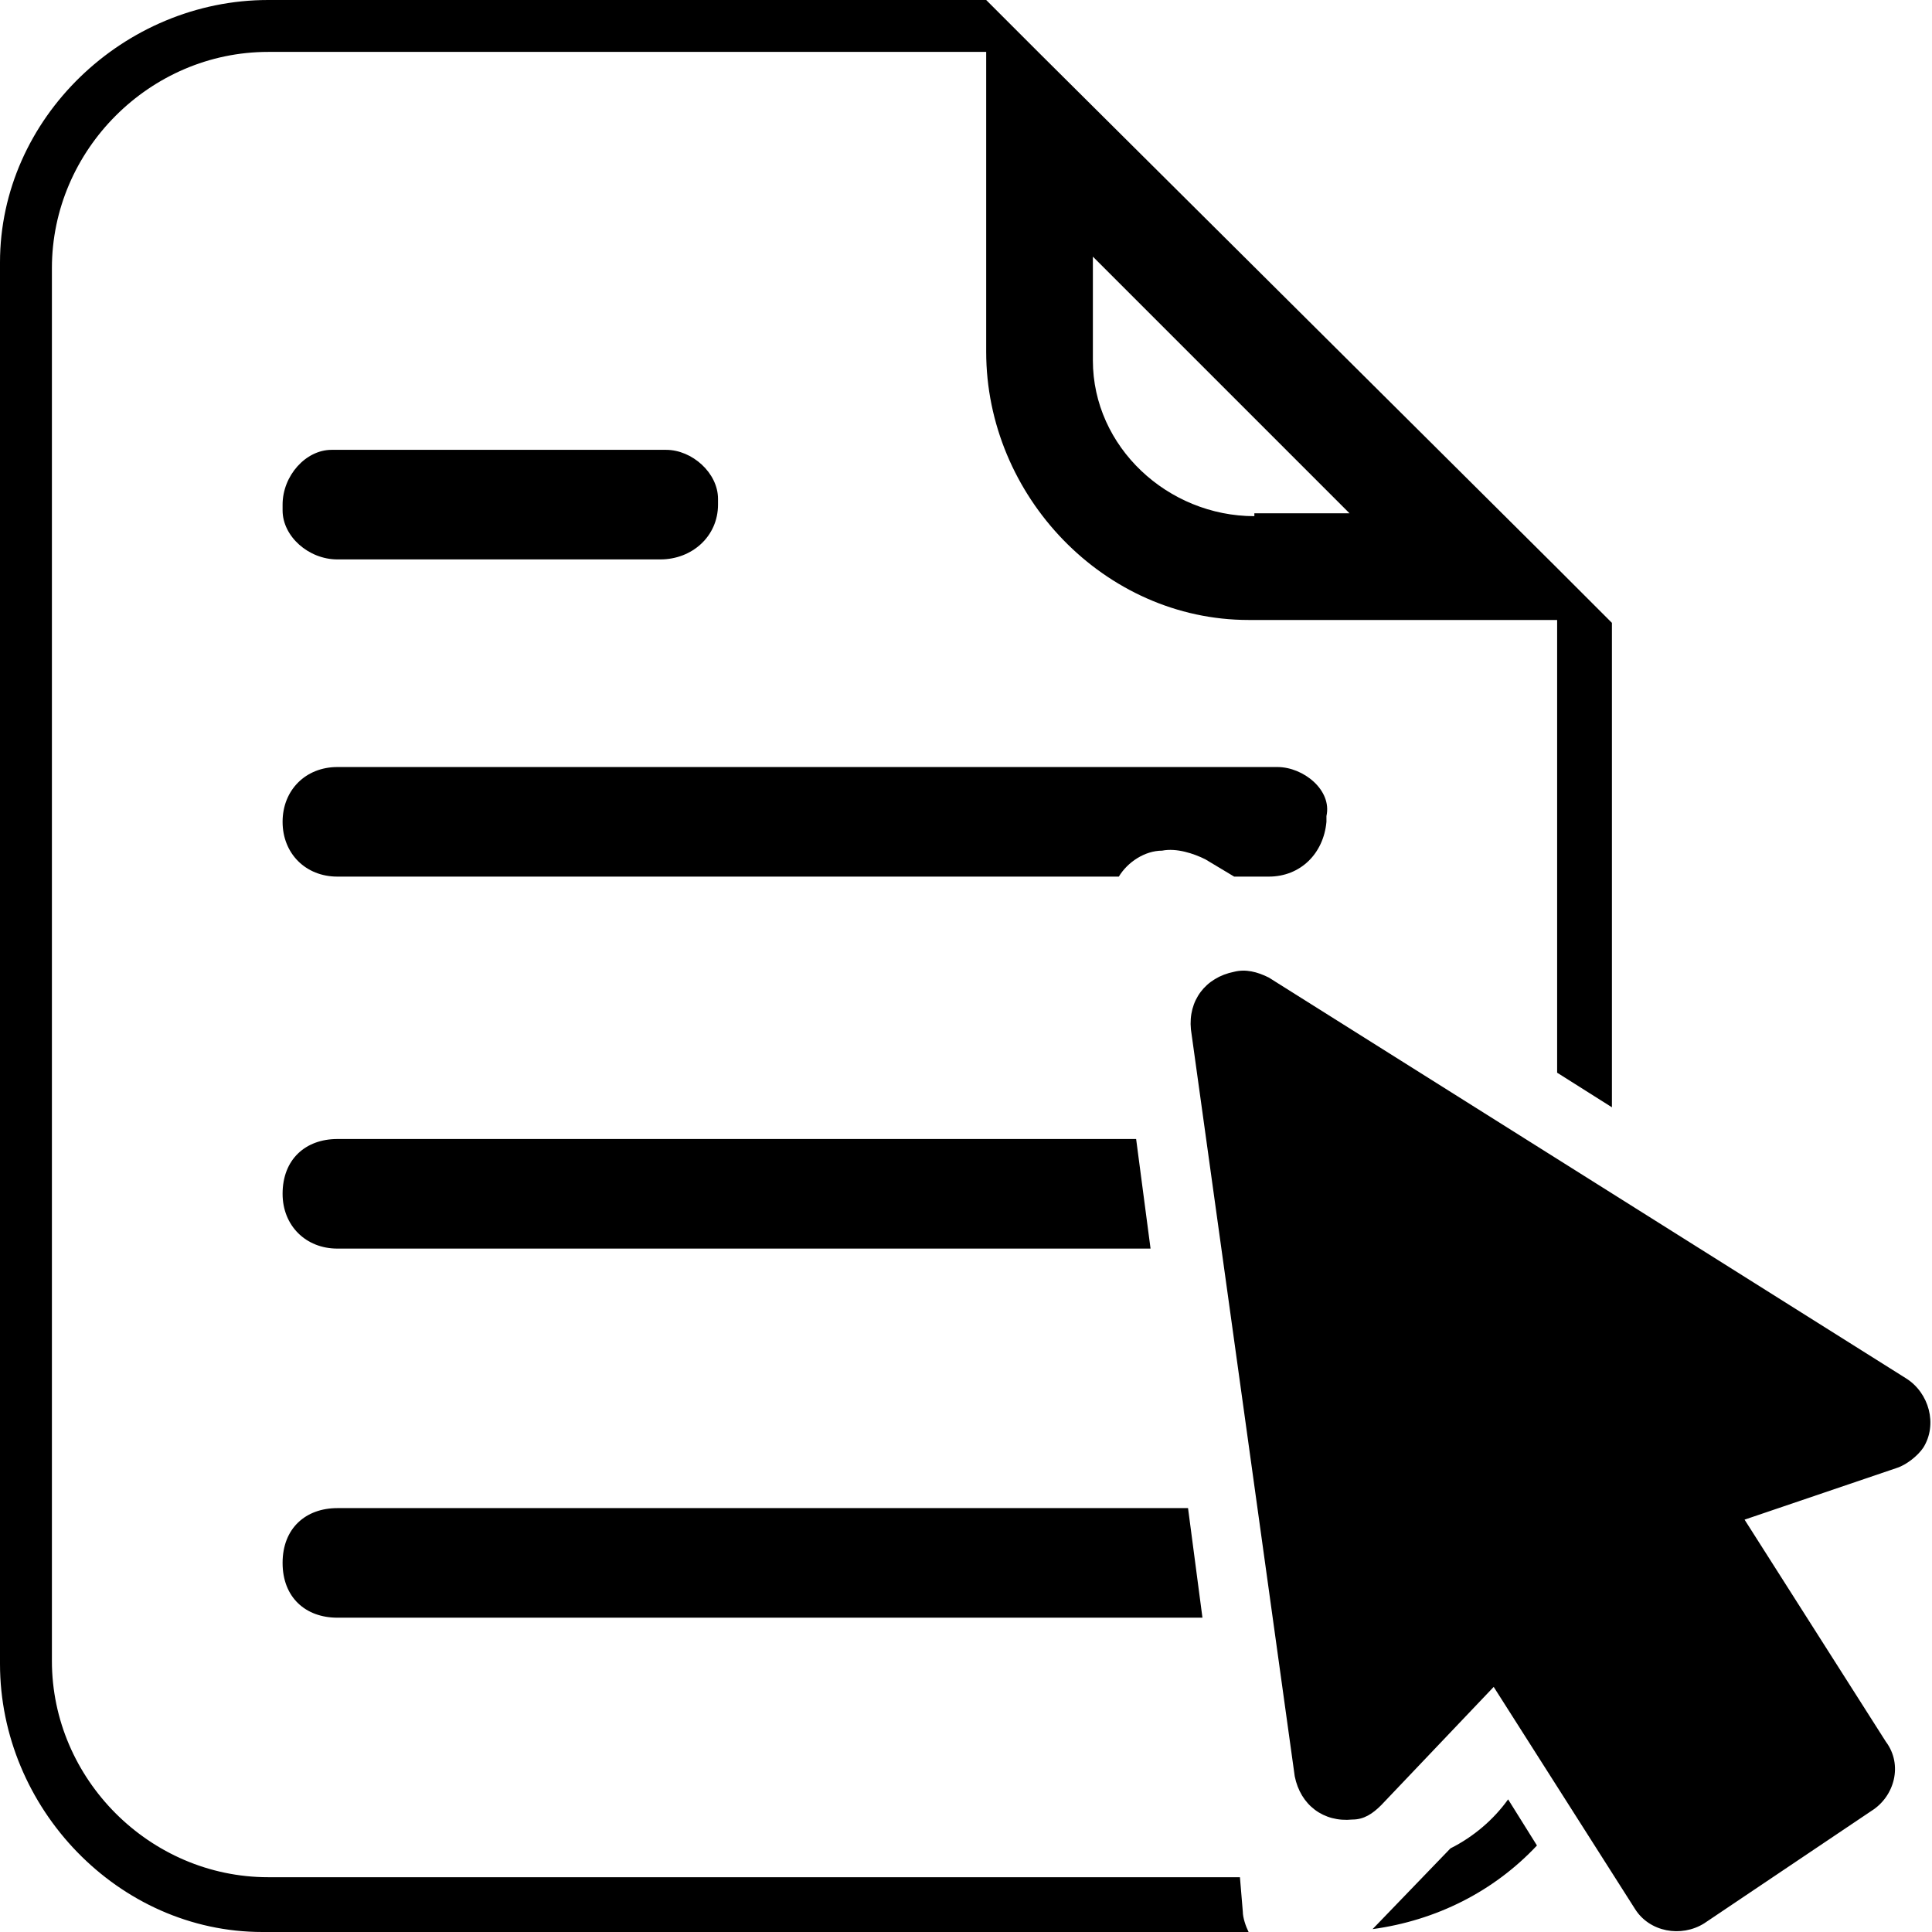
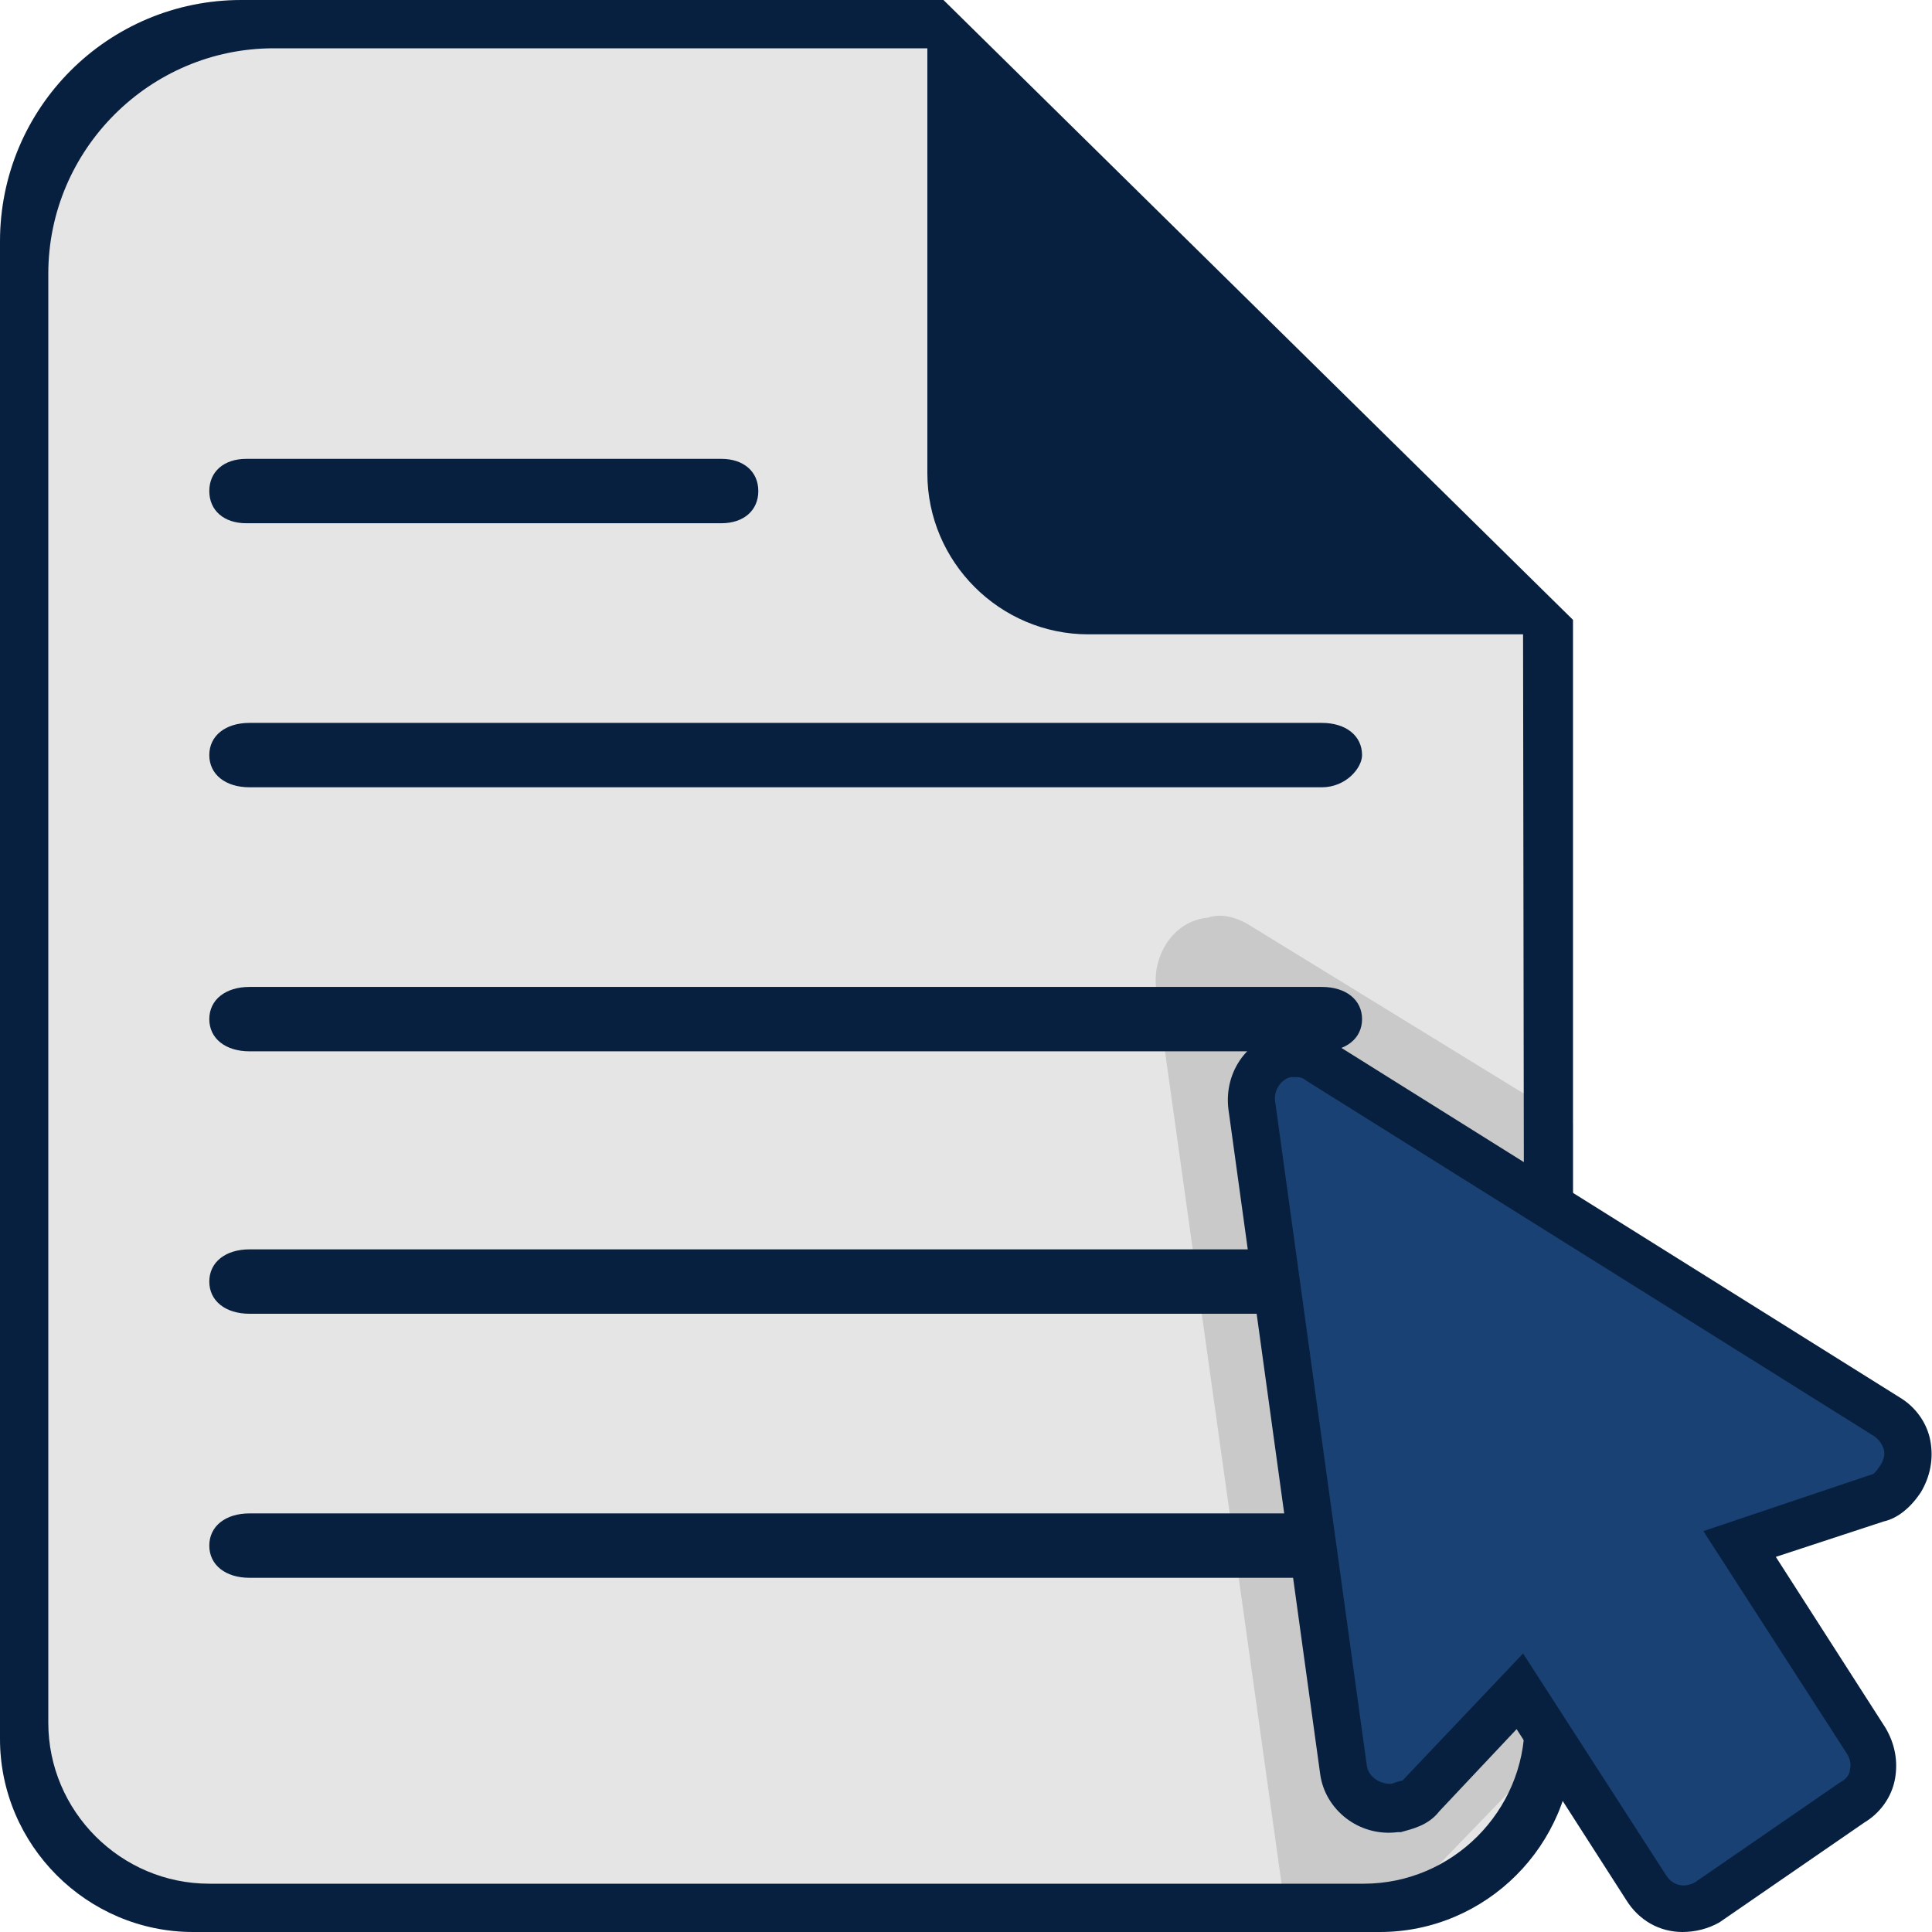
- <svg xmlns="http://www.w3.org/2000/svg" version="1.1" id="file-icon" x="0px" y="0px" viewBox="0 0 67 67" style="enable-background:new 0 0 67 67;" xml:space="preserve">
+ <svg xmlns="http://www.w3.org/2000/svg" version="1.1" id="file-icon" x="0px" y="0px" viewBox="0 0 120 120" style="enable-background:new 0 0 120 120;" xml:space="preserve">
  <g>
-     <path d="M44.3,26.6H11.7c-1.1,0-1.9,0.8-1.9,1.9c0,1.1,0.8,1.9,1.9,1.9h27.1c0.3-0.5,0.9-0.9,1.5-0.9c0.5-0.1,1.1,0.1,1.5,0.3l0,0   l1,0.6h1.2c1.1,0,1.9-0.8,2-1.9v-0.2C46.2,27.4,45.2,26.6,44.3,26.6z M39.4,39.5H11.7c-1.1,0-1.9,0.7-1.9,1.9   c0,1.1,0.8,1.9,1.9,1.9h28.2L39.4,39.5z M41.2,52.3H11.7c-1.1,0-1.9,0.7-1.9,1.9s0.8,1.9,1.9,1.9h30L41.2,52.3z M23.1,15.6H11.5   c-0.9,0-1.7,0.9-1.7,1.9v0.2c0,0.9,0.9,1.7,1.9,1.7h11.2c1.1,0,2-0.8,2-1.9v-0.2C24.9,16.4,24,15.6,23.1,15.6z M41.2,52.3H11.7   c-1.1,0-1.9,0.7-1.9,1.9s0.8,1.9,1.9,1.9h30L41.2,52.3z M39.4,39.5H11.7c-1.1,0-1.9,0.7-1.9,1.9c0,1.1,0.8,1.9,1.9,1.9h28.2   L39.4,39.5z M44.3,26.6H11.7c-1.1,0-1.9,0.8-1.9,1.9c0,1.1,0.8,1.9,1.9,1.9h27.1c0.3-0.5,0.9-0.9,1.5-0.9c0.5-0.1,1.1,0.1,1.5,0.3   l0,0l1,0.6h1.2c1.1,0,1.9-0.8,2-1.9v-0.2C46.2,27.4,45.2,26.6,44.3,26.6z M23.1,15.6H11.5c-0.9,0-1.7,0.9-1.7,1.9v0.2   c0,0.9,0.9,1.7,1.9,1.7h11.2c1.1,0,2-0.8,2-1.9v-0.2C24.9,16.4,24,15.6,23.1,15.6z M23.1,15.6H11.5c-0.9,0-1.7,0.9-1.7,1.9v0.2   c0,0.9,0.9,1.7,1.9,1.7h11.2c1.1,0,2-0.8,2-1.9v-0.2C24.9,16.4,24,15.6,23.1,15.6z M44.3,26.6H11.7c-1.1,0-1.9,0.8-1.9,1.9   c0,1.1,0.8,1.9,1.9,1.9h27.1c0.3-0.5,0.9-0.9,1.5-0.9c0.5-0.1,1.1,0.1,1.5,0.3l0,0l1,0.6h1.2c1.1,0,1.9-0.8,2-1.9v-0.2   C46.2,27.4,45.2,26.6,44.3,26.6z M39.4,39.5H11.7c-1.1,0-1.9,0.7-1.9,1.9c0,1.1,0.8,1.9,1.9,1.9h28.2L39.4,39.5z M41.2,52.3H11.7   c-1.1,0-1.9,0.7-1.9,1.9s0.8,1.9,1.9,1.9h30L41.2,52.3z M52.3,62.4c-0.5,0.7-1.2,1.3-2,1.7l-2.7,2.8c2.2-0.3,4.2-1.3,5.7-2.9   L52.3,62.4z M54,19.7L36.1,1.9L34.2,0H9.3C4.3,0,0,4.1,0,9.1v48.6c0,5,4.1,9.3,9.1,9.3h34.2c-0.1-0.2-0.2-0.5-0.2-0.7L43,65.1H9.3   c-4.1,0-7.5-3.4-7.5-7.5V9.3c0-4.1,3.4-7.5,7.5-7.5h24.9v10.4c0,5,4.1,9.3,9.1,9.3H54v15.7l1.9,1.2V21.6L54,19.7z M43.5,17.9   c-3,0-5.6-2.4-5.6-5.4V8.9l8.9,8.9H43.5z M23.1,15.6H11.5c-0.9,0-1.7,0.9-1.7,1.9v0.2c0,0.9,0.9,1.7,1.9,1.7h11.2   c1.1,0,2-0.8,2-1.9v-0.2C24.9,16.4,24,15.6,23.1,15.6z M44.3,26.6H11.7c-1.1,0-1.9,0.8-1.9,1.9c0,1.1,0.8,1.9,1.9,1.9h27.1   c0.3-0.5,0.9-0.9,1.5-0.9c0.5-0.1,1.1,0.1,1.5,0.3l0,0l1,0.6h1.2c1.1,0,1.9-0.8,2-1.9v-0.2C46.2,27.4,45.2,26.6,44.3,26.6z    M39.4,39.5H11.7c-1.1,0-1.9,0.7-1.9,1.9c0,1.1,0.8,1.9,1.9,1.9h28.2L39.4,39.5z M41.2,52.3H11.7c-1.1,0-1.9,0.7-1.9,1.9   s0.8,1.9,1.9,1.9h30L41.2,52.3z M41.2,52.3H11.7c-1.1,0-1.9,0.7-1.9,1.9s0.8,1.9,1.9,1.9h30L41.2,52.3z M39.4,39.5H11.7   c-1.1,0-1.9,0.7-1.9,1.9c0,1.1,0.8,1.9,1.9,1.9h28.2L39.4,39.5z M44.3,26.6H11.7c-1.1,0-1.9,0.8-1.9,1.9c0,1.1,0.8,1.9,1.9,1.9   h27.1c0.3-0.5,0.9-0.9,1.5-0.9c0.5-0.1,1.1,0.1,1.5,0.3l0,0l1,0.6h1.2c1.1,0,1.9-0.8,2-1.9v-0.2C46.2,27.4,45.2,26.6,44.3,26.6z    M23.1,15.6H11.5c-0.9,0-1.7,0.9-1.7,1.9v0.2c0,0.9,0.9,1.7,1.9,1.7h11.2c1.1,0,2-0.8,2-1.9v-0.2C24.9,16.4,24,15.6,23.1,15.6z    M59.1,66.7c-0.8,0.5-1.9,0.3-2.4-0.5l-4.9-7.7l-3.9,4.1c-0.3,0.3-0.6,0.5-1,0.5c-1,0.1-1.8-0.5-2-1.5l-3.6-25.9   c-0.1-1,0.5-1.8,1.5-2c0.4-0.1,0.8,0,1.2,0.2l0,0l22.1,13.9c0.8,0.5,1.1,1.6,0.6,2.4c-0.2,0.3-0.6,0.6-0.9,0.7l-5.3,1.8l4.9,7.7   c0.6,0.8,0.3,1.9-0.5,2.4L59.1,66.7z" />
+     <g>
+       <path fill="#E5E5E5" d="M97.7,38.5V108c0,1.8-0.4,3.5-1.1,5c-1.9,4.1-6.1,7-10.9,7H12c-6.6,0-12-5.4-12-12V15C0,6.7,6.7,0,15,0h43.6    L97.7,38.5z" />
+       <path fill="#C9C9C9" d="M77.5,57.4C76.8,57,75.9,56.7,75,57c-2.1,0.2-3.4,2.3-3.2,4.3l7.8,55.7c0.2,1.5,1.4,2.6,2.8,3    c0.5,0.1,1,0.2,1.6,0.1c0.2,0,0.3-0.1,0.5-0.1c0.8-0.2,1.4-0.5,1.8-1l8.5-8.8l1.8,2.8c0.7-1.5,1.1-3.2,1.1-5V69.8L77.5,57.4z" />
+       <path fill="#08203F" d="M58.6,0H15C6.7,0,0,6.7,0,15v93c0,6.6,5.4,12,12,12h73.7c6.6,0,12-5.4,12-12V38.5L58.6,0z M94.7,107    c0,5.5-4.5,10-10,10H13c-5.5,0-10-4.5-10-10V17C3,9.3,9.3,3,17,3h40.6v26.4c0,5.5,4.5,10,10,10h27L94.7,107L94.7,107z" />
+       <path fill="#08203F" d="M84.6,79.6c0,1.2-1,2-2.5,2H15.5c-1.5,0-2.5-0.8-2.5-2s1-2,2.5-2h66.6C83.6,77.6,84.6,78.4,84.6,79.6z" />
+       <path fill="#08203F" d="M84.6,96c0,1.2-1,2-2.5,2H15.5C14,98,13,97.2,13,96s1-2,2.5-2h66.6C83.6,94,84.6,94.8,84.6,96z" />
+       <path fill="#08203F" d="M15.5,44.9h66.6c1.5,0,2.5,0.8,2.5,2c0,0.8-1,2-2.5,2H15.5c-1.5,0-2.5-0.8-2.5-2S14,44.9,15.5,44.9z" />
+       <path fill="#08203F" d="M84.6,63.3c0,1.2-1,2-2.5,2H15.5c-1.5,0-2.5-0.8-2.5-2c0-1.2,1-2,2.5-2h66.6C83.6,61.3,84.6,62.1,84.6,63.3z" />
+       <path fill="#08203F" d="M13,30.5c0-1.2,0.9-2,2.3-2h29.5c1.4,0,2.3,0.8,2.3,2s-0.9,2-2.3,2H15.3C13.9,32.5,13,31.7,13,30.5z" />
+     </g>
+     <g>
+       <path fill="#194173" d="M106.1,118.1c-1.3,0.8-3,0.5-3.8-0.8l-7.8-12.2l-6.2,6.5c-0.3,0.5-1,0.7-1.7,0.8c-1.5,0.2-3-0.8-3.2-2.3    l-5.7-41.4c-0.2-1.5,0.8-3,2.3-3.2c0.7-0.2,1.3,0,1.8,0.3l0,0l35.4,22.2c1.3,0.8,1.7,2.5,0.8,3.8c-0.3,0.5-0.8,1-1.5,1.2l-8.5,2.8    l7.8,12.2c0.8,1.3,0.5,3-0.8,3.8L106.1,118.1z" />
+       <path fill="#08203F" d="M104.5,120c-1.4,0-2.7-0.7-3.5-2l-6.8-10.6l-4.8,5.1c-0.7,0.9-1.7,1.1-2.4,1.3l-0.2,0    c-2.4,0.3-4.5-1.4-4.8-3.6l-5.7-41.3c-0.3-2.4,1.3-4.5,3.5-4.8c1-0.2,2,0,2.9,0.6L118,86.8c1,0.6,1.7,1.6,1.9,2.7    c0.2,1.1,0,2.2-0.6,3.2c-0.6,0.9-1.4,1.6-2.3,1.8l-6.7,2.2l6.8,10.6c0.6,1,0.8,2.1,0.6,3.2c-0.2,1.1-0.9,2.1-1.9,2.7l-9,6.2    C106.1,119.8,105.3,120,104.5,120z M94.6,102.7l8.9,13.8c0.4,0.6,1.1,0.8,1.8,0.4l9-6.2c0.4-0.2,0.6-0.5,0.6-0.8    c0.1-0.3,0-0.7-0.2-1l-8.9-13.8l10.4-3.5c0.2,0,0.4-0.3,0.6-0.6c0.2-0.3,0.3-0.7,0.2-1c-0.1-0.3-0.3-0.6-0.6-0.8L81.1,67.1    c-0.2-0.2-0.5-0.2-0.7-0.2l-0.2,0c-0.6,0.1-1.1,0.8-1,1.5l5.7,41.3c0.1,0.6,0.7,1.1,1.5,1.1c0.3-0.1,0.6-0.2,0.7-0.2l0.1-0.1    L94.6,102.7z" />
+     </g>
  </g>
</svg>
